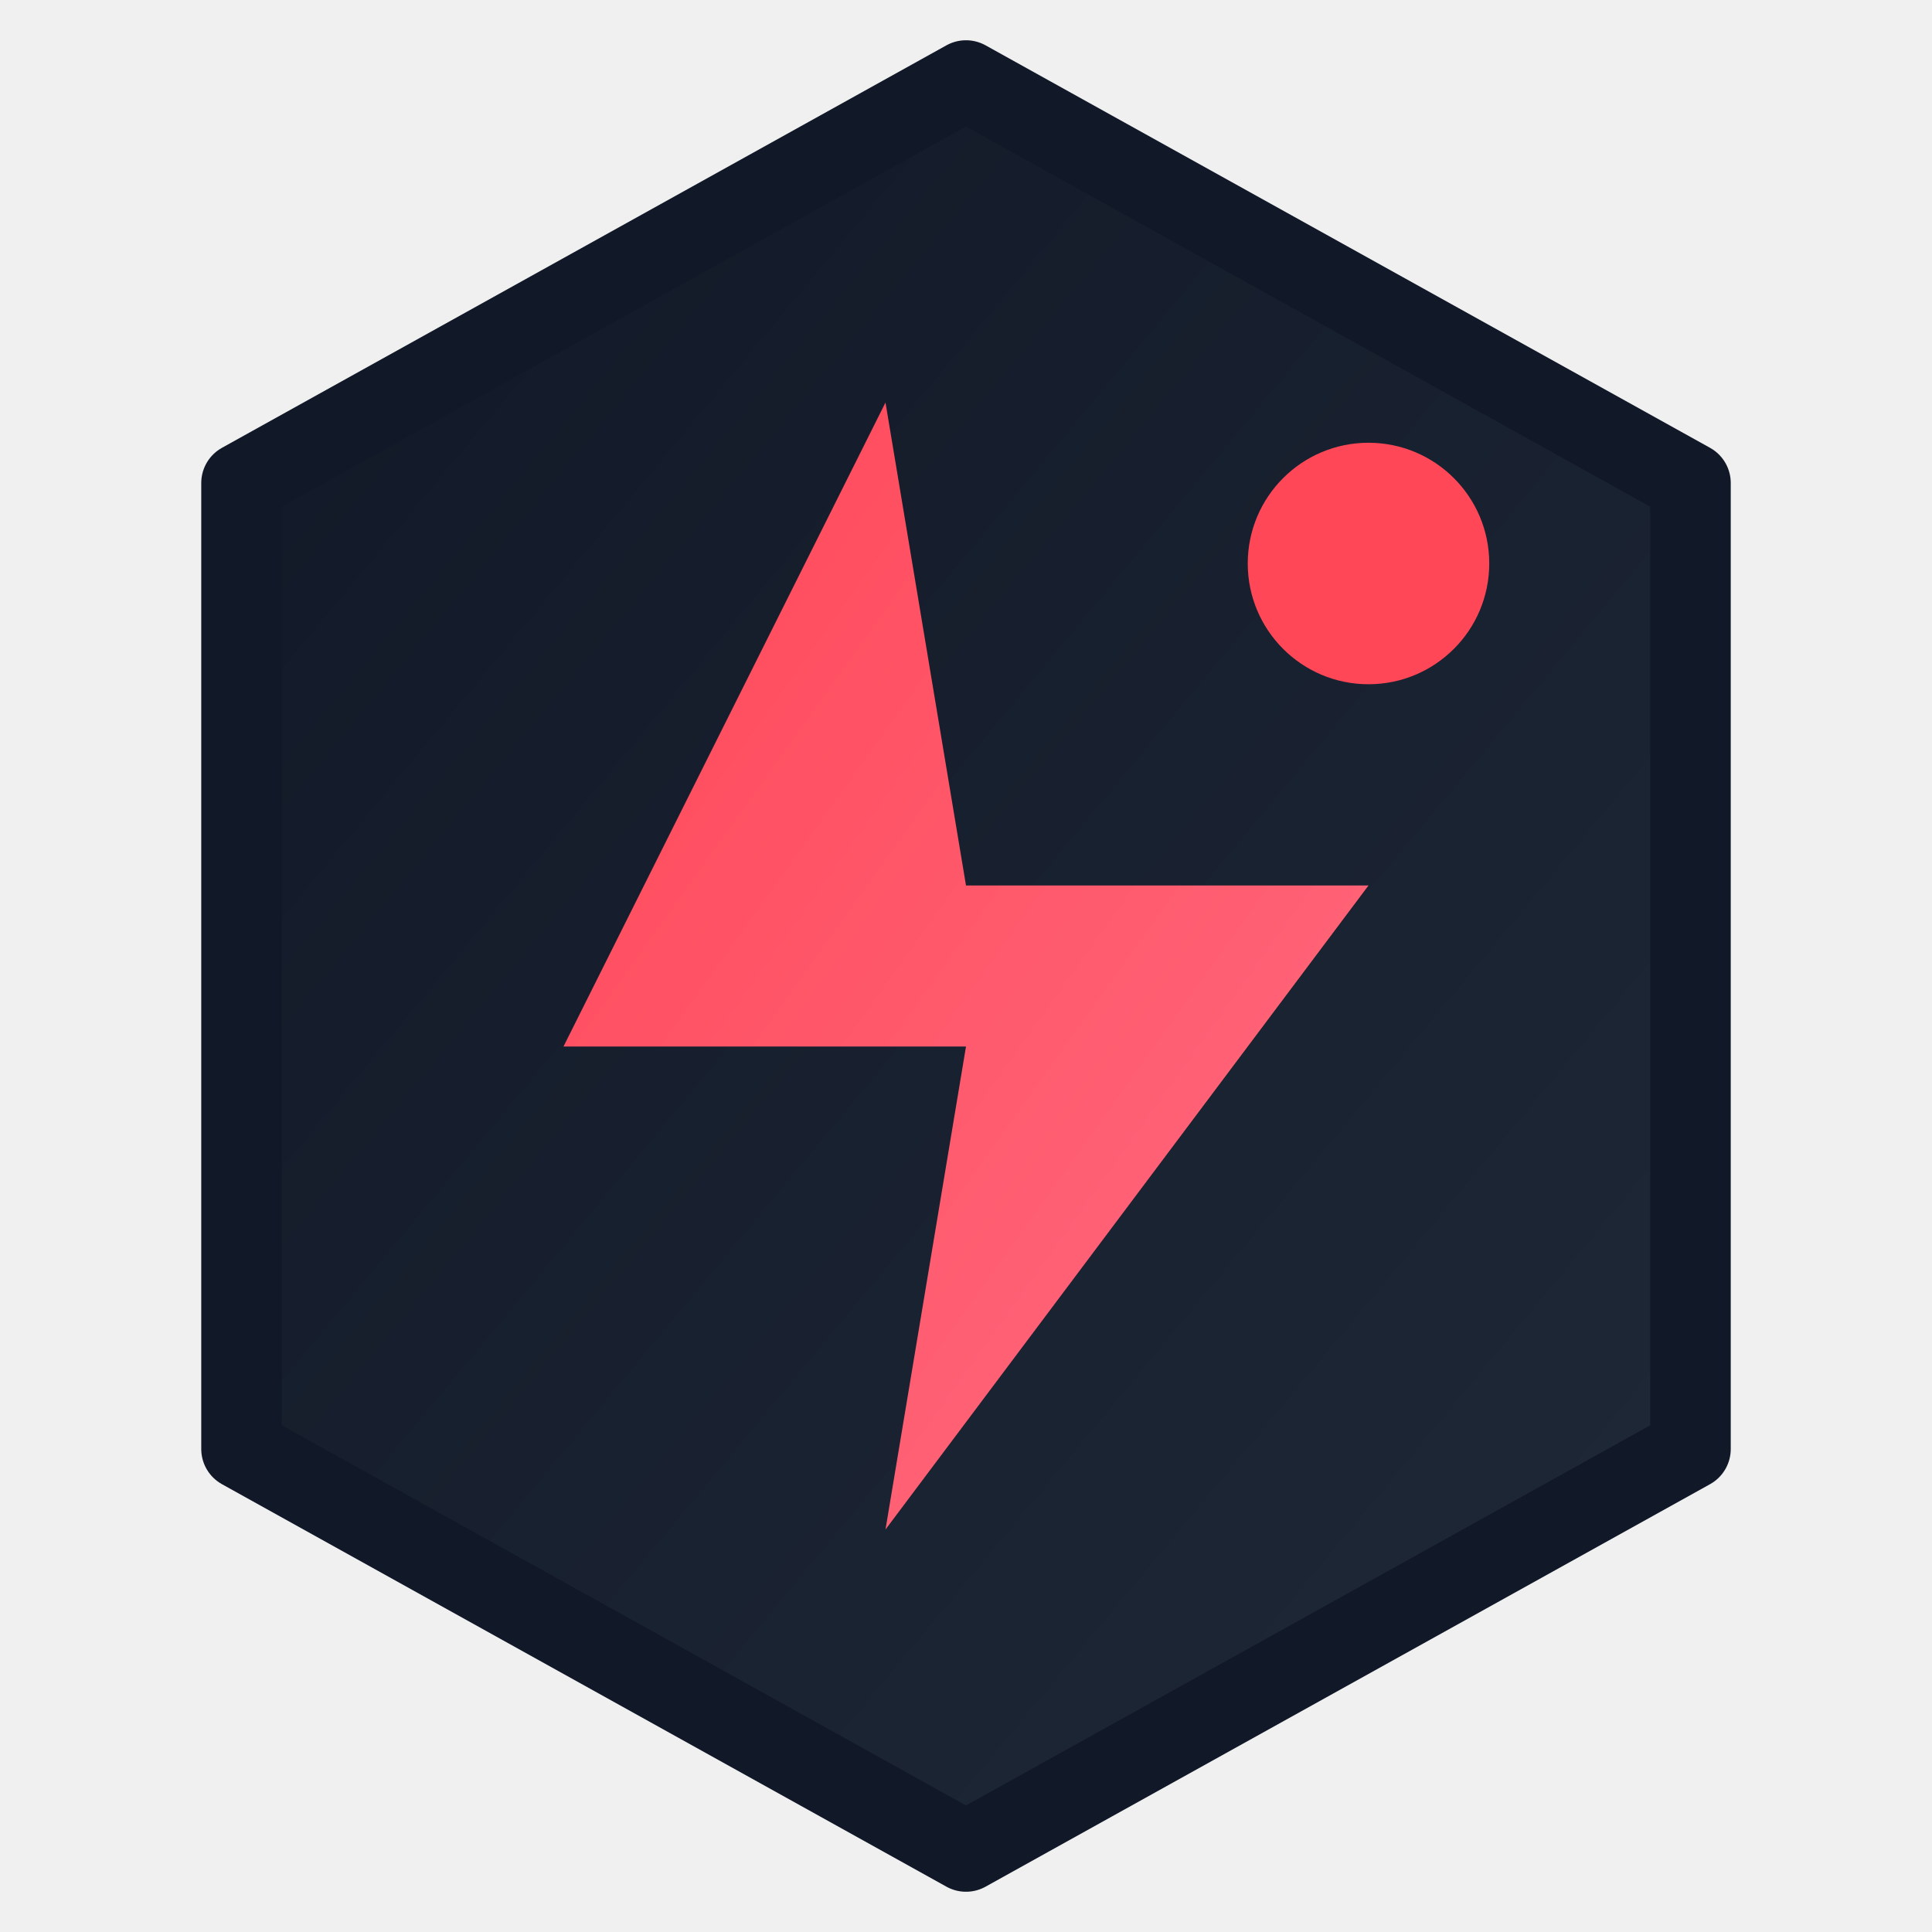
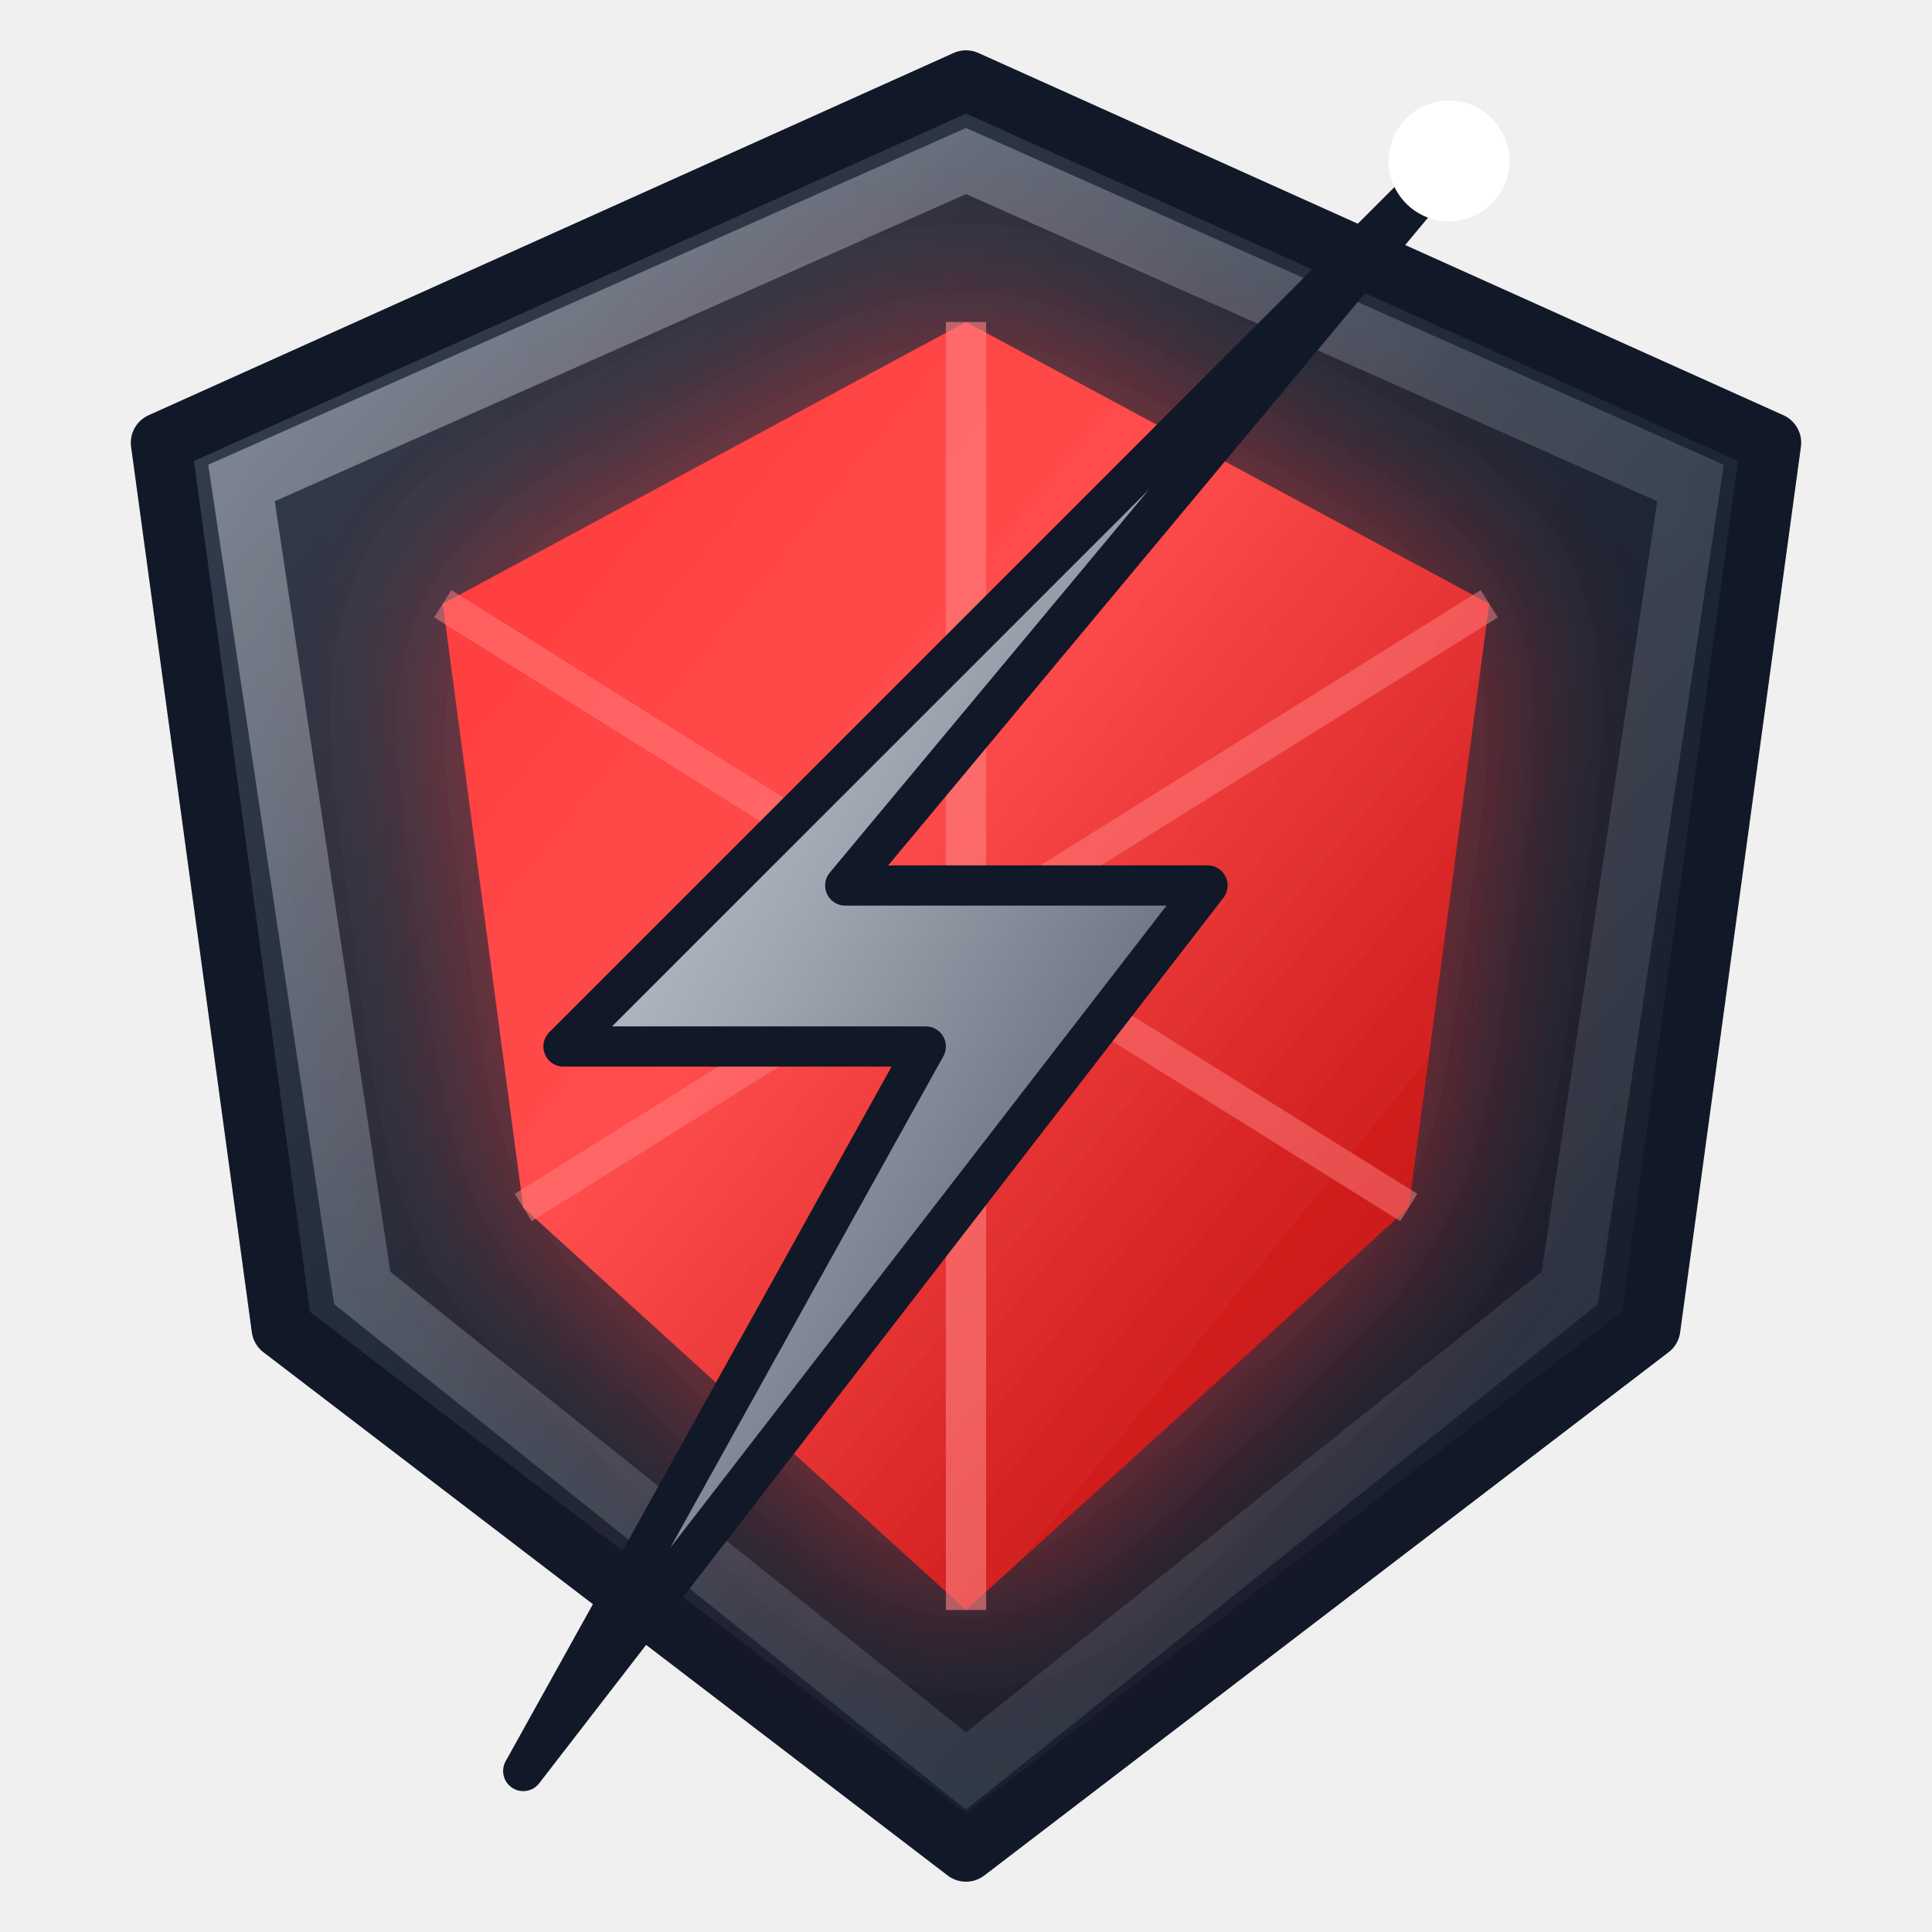
<svg xmlns="http://www.w3.org/2000/svg" viewBox="0 0 48 48" width="48" height="48" fill="none">
  <defs>
-     <linearGradient id="ironivoGradIcon" x1="0%" y1="0%" x2="100%" y2="100%">
-       <stop offset="0%" stop-color="#ff4757" />
-       <stop offset="100%" stop-color="#ff6b81" />
+     <linearGradient id="tiDarkIcon" x1="0%" y1="0%" x2="100%" y2="100%">
+       <stop offset="0%" stop-color="#374151" />
+       <stop offset="50%" stop-color="#1f2937" />
+       <stop offset="100%" stop-color="#111827" />
    </linearGradient>
-     <linearGradient id="ironivoDarkIcon" x1="0%" y1="0%" x2="100%" y2="100%">
-       <stop offset="0%" stop-color="#111827" />
+     <linearGradient id="tiLightIcon" x1="0%" y1="0%" x2="100%" y2="100%">
+       <stop offset="0%" stop-color="#9ca3af" />
+       <stop offset="50%" stop-color="#4b5563" />
      <stop offset="100%" stop-color="#1f2937" />
    </linearGradient>
+     <linearGradient id="rubyGlowIcon" x1="0%" y1="0%" x2="100%" y2="100%">
+       <stop offset="0%" stop-color="#ff3838" />
+       <stop offset="40%" stop-color="#ff4d4d" />
+       <stop offset="100%" stop-color="#b30000" />
+     </linearGradient>
+     <linearGradient id="bladeGradIcon" x1="0%" y1="0%" x2="100%" y2="100%">
+       <stop offset="0%" stop-color="#f3f4f6" />
+       <stop offset="40%" stop-color="#9ca3af" />
+       <stop offset="100%" stop-color="#111827" />
+     </linearGradient>
+     <filter id="crimsonNeonIcon" x="-20%" y="-20%" width="140%" height="140%">
+       <feDropShadow dx="0" dy="0" stdDeviation="2.5" flood-color="#ff3838" flood-opacity="0.6" />
+     </filter>
  </defs>
-   <path d="M24 2 L42 12 V36 L24 46 L6 36 V12 Z" fill="url(#ironivoDarkIcon)" stroke="#111827" stroke-width="2" stroke-linejoin="round" />
-   <path d="M22 10 L14 26 H24 L22 38 L34 22 H24 Z" fill="url(#ironivoGradIcon)" />
-   <circle cx="34" cy="14" r="3" fill="#ff4757" />
+   <path d="M24 2 L44 11 L41 33 L24 46 L7 33 L4 11 Z" fill="url(#tiDarkIcon)" stroke="#111827" stroke-width="1.5" stroke-linejoin="round" />
+   <path d="M24 4 L42 12 L39 32 L24 44 L9 32 L6 12 Z" stroke="url(#tiLightIcon)" stroke-width="1.5" fill="none" opacity="0.8" />
+   <g filter="url(#crimsonNeonIcon)">
+     <path d="M24 8 L37 15 L35 30 L24 40 L13 30 L11 15 Z" fill="url(#rubyGlowIcon)" />
+     <path d="M24 8 L24 40" stroke="#ff8080" stroke-width="1" opacity="0.6" />
+     <path d="M11 15 L35 30" stroke="#ff8080" stroke-width="0.8" opacity="0.5" />
+     <path d="M37 15 L13 30" stroke="#ff8080" stroke-width="0.8" opacity="0.5" />
+   </g>
+   <path d="M36 4 L14 26 H23 L13 44 L30 22 H21 L36 4 Z" fill="url(#bladeGradIcon)" stroke="#111827" stroke-width="1" stroke-linejoin="round" />
+   <circle cx="36" cy="4" r="1.5" fill="#ffffff" />
</svg>
